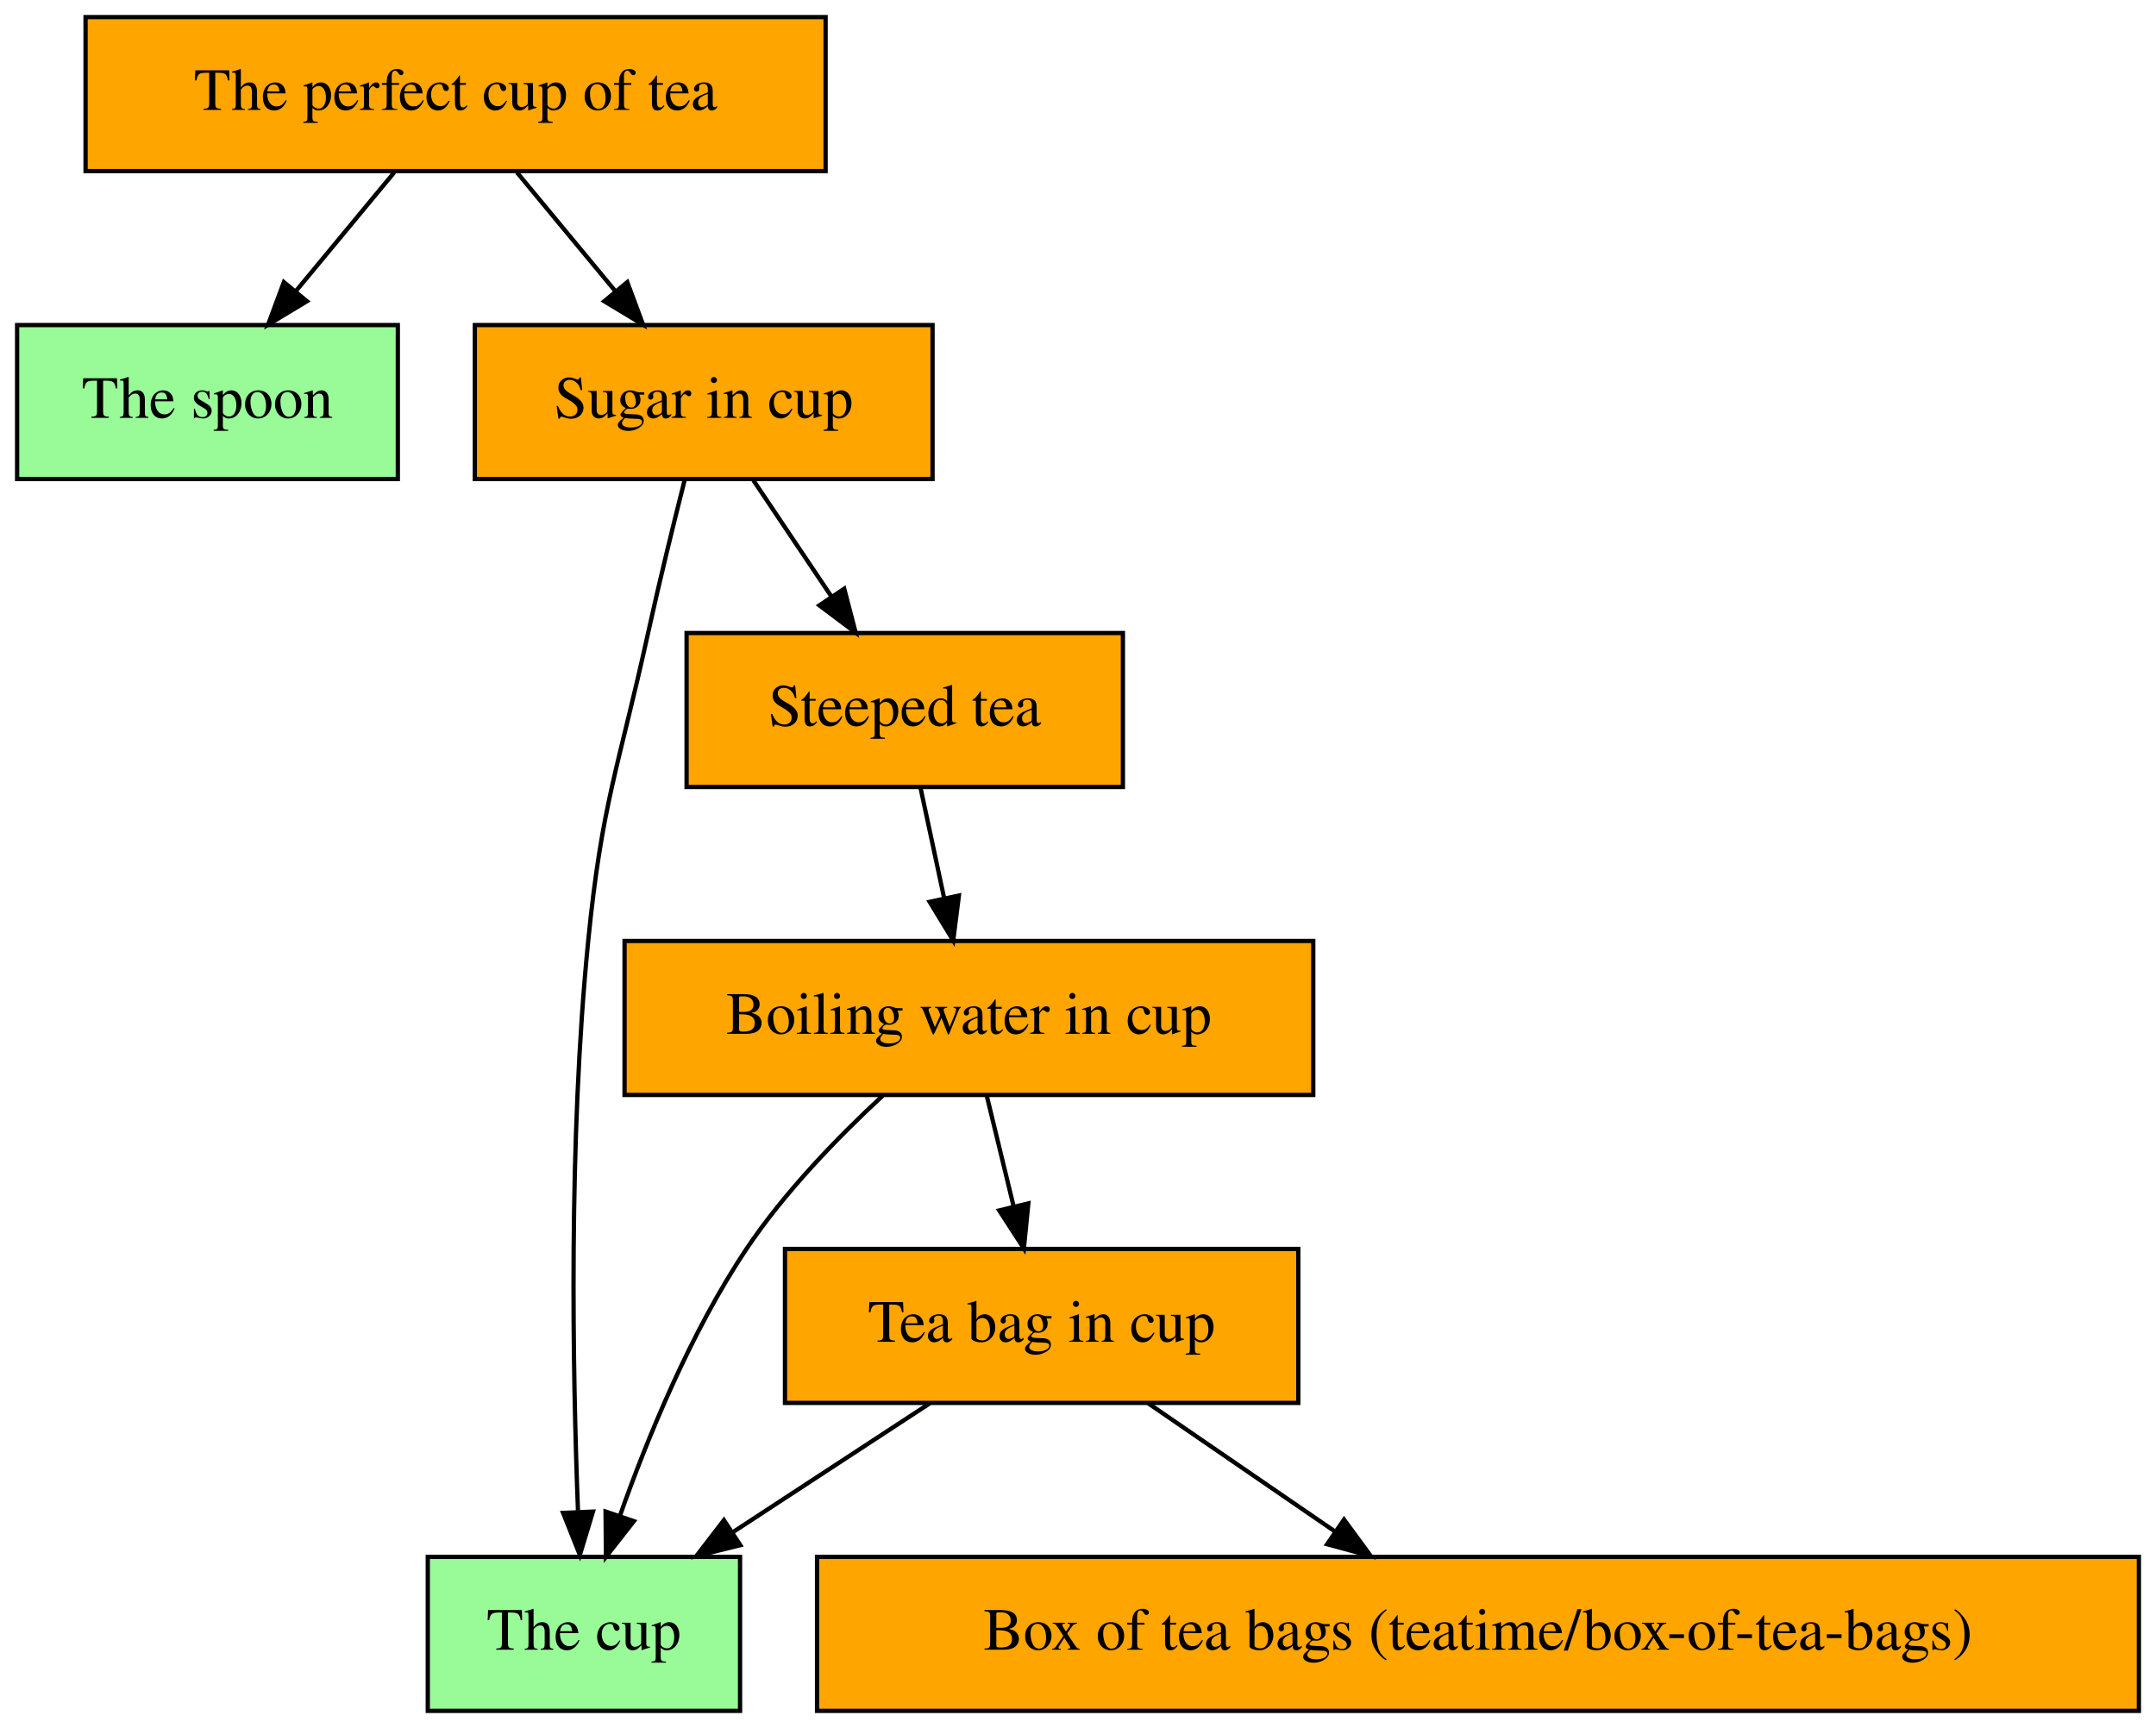
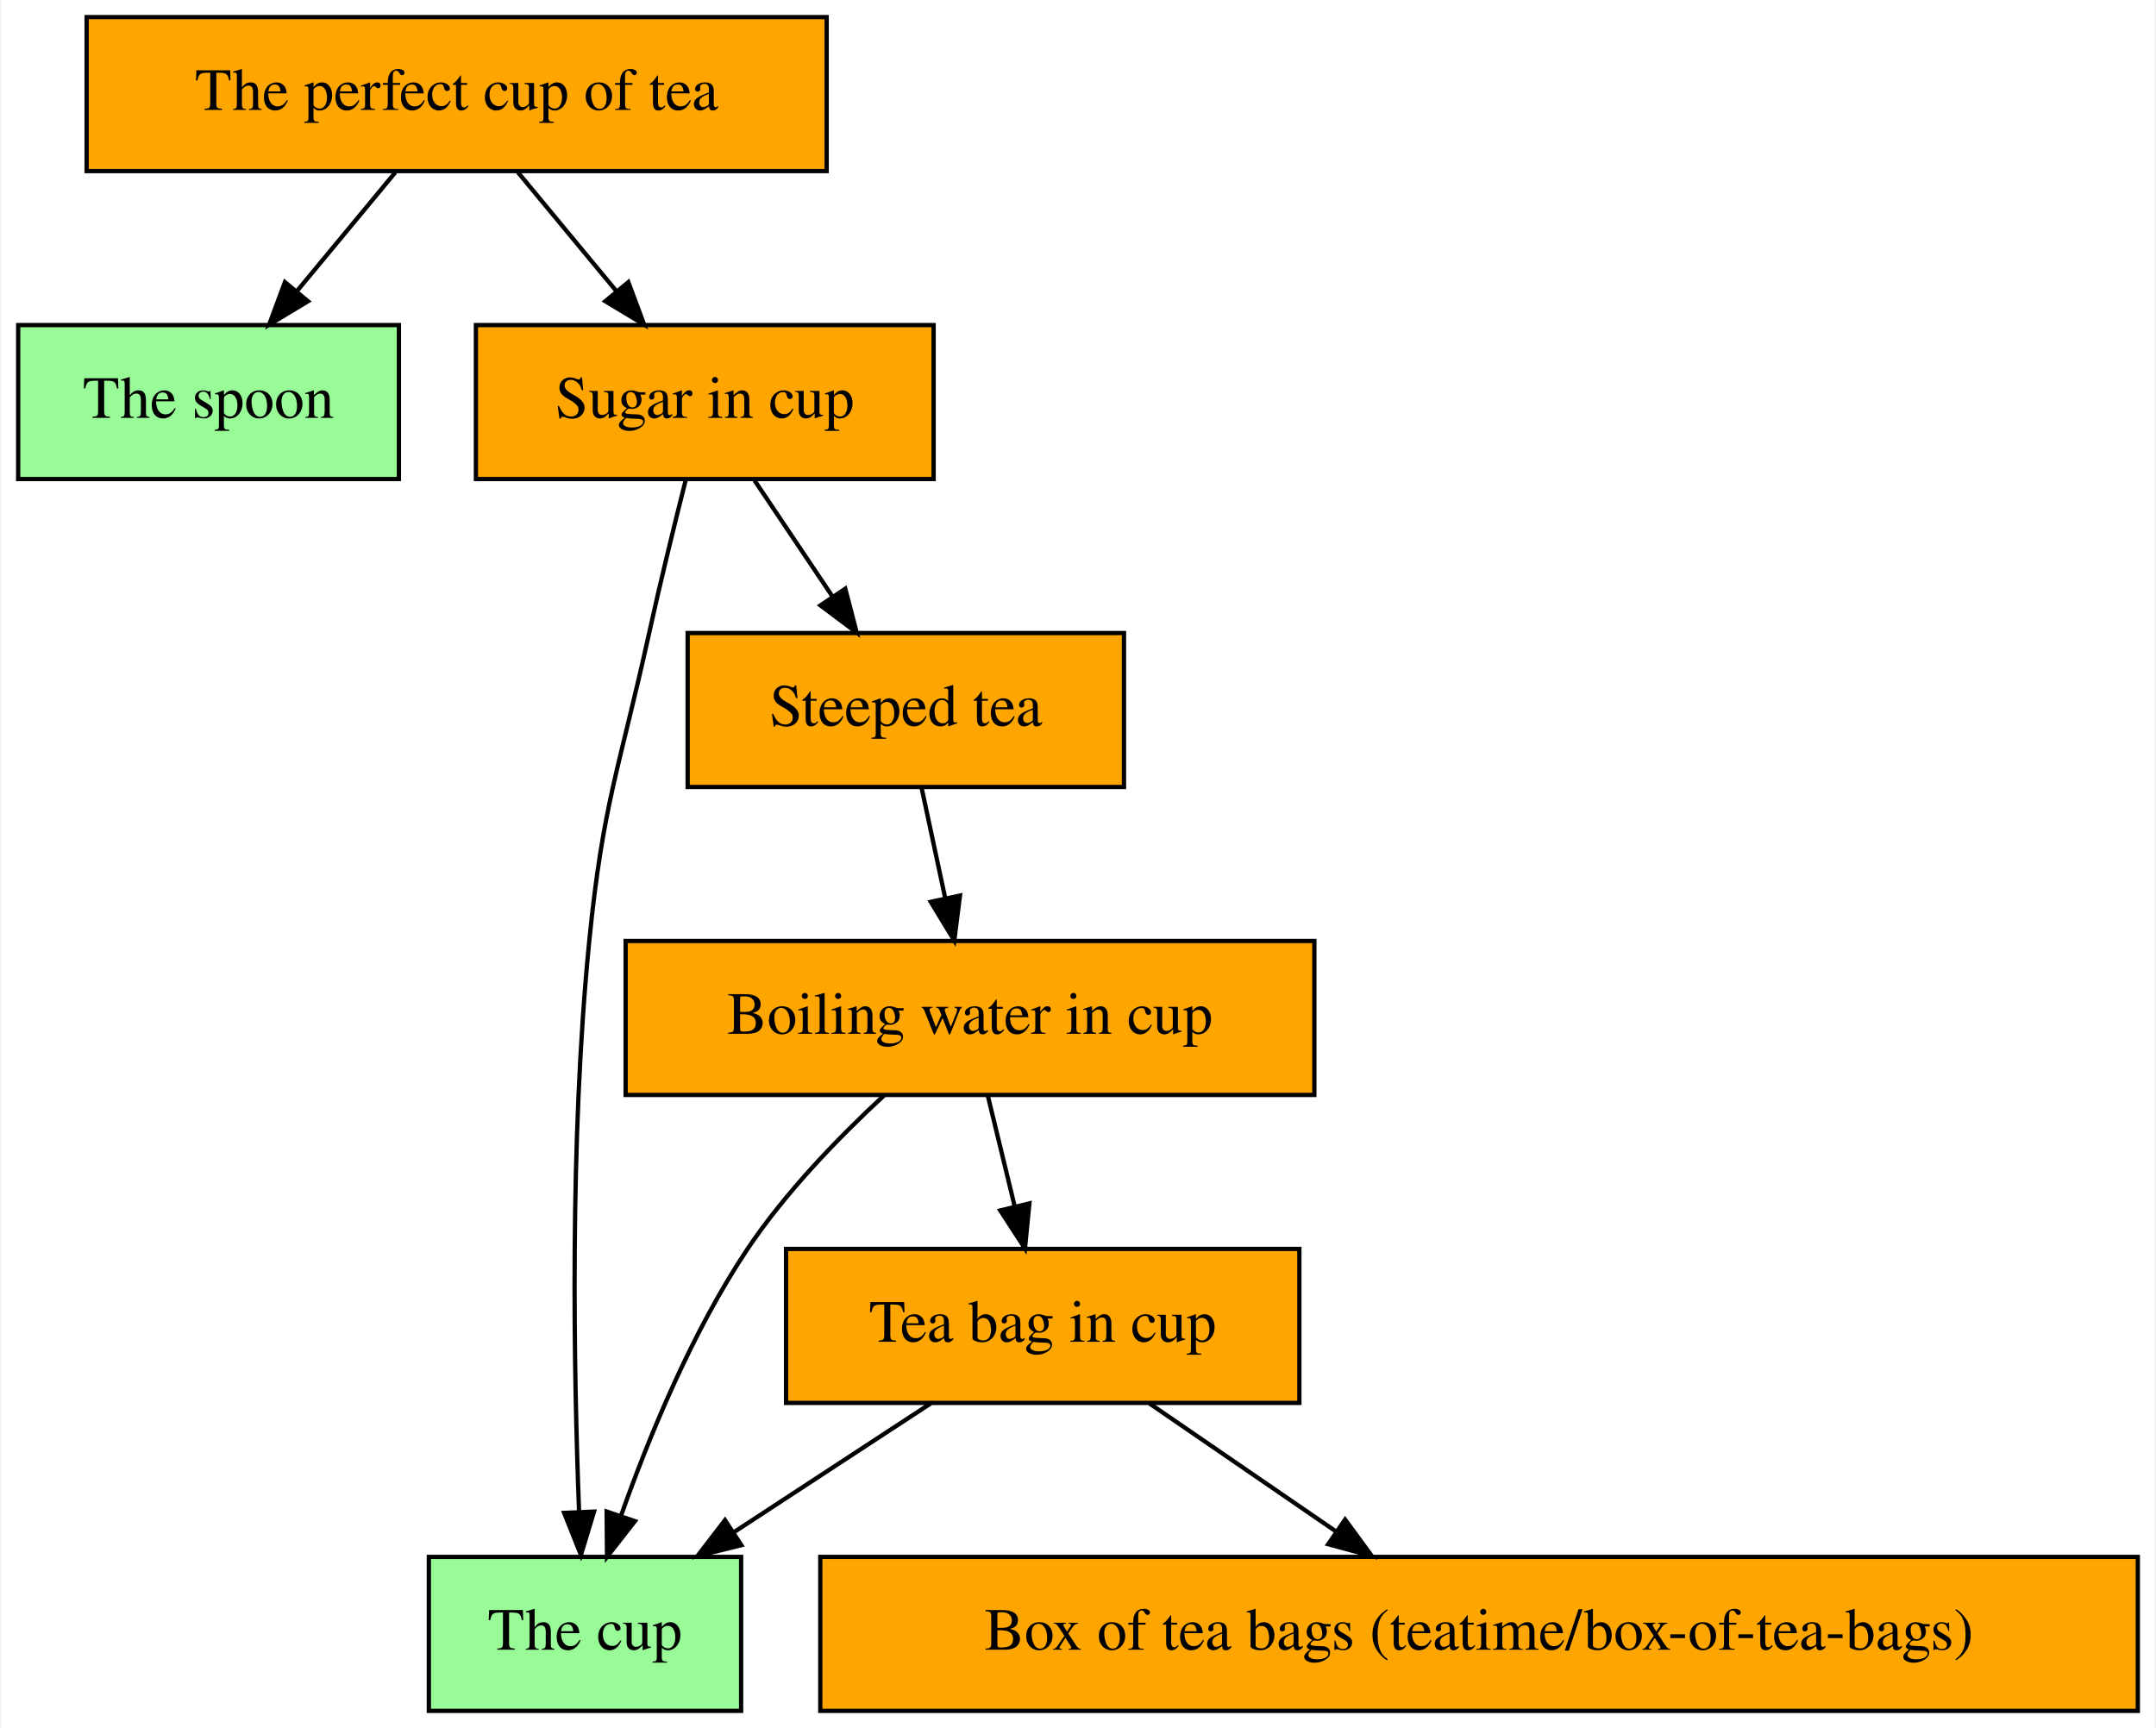
- <svg xmlns="http://www.w3.org/2000/svg" width="504pt" height="404pt" viewBox="0.00 0.00 504.00 404.00">
+ <svg xmlns="http://www.w3.org/2000/svg" width="504pt" height="404pt" viewBox="0.00 0.00 503.50 404.00">
  <g id="graph0" class="graph" transform="scale(1 1) rotate(0) translate(4 400)">
-     <polygon fill="white" stroke="transparent" points="-4,4 -4,-400 500,-400 500,4 -4,4" />
+     <polygon fill="white" stroke="transparent" points="-4,4 -4,-400 499.5,-400 499.5,4 -4,4" />
    <g id="node1" class="node">
      <polygon fill="palegreen" stroke="black" points="89,-324 0,-324 0,-288 89,-288 89,-324" />
      <text text-anchor="middle" x="44.5" y="-302.3" font-family="Times,serif" font-size="14.00">The spoon</text>
    </g>
    <g id="node2" class="node">
      <polygon fill="orange" stroke="black" points="214,-324 107,-324 107,-288 214,-288 214,-324" />
      <text text-anchor="middle" x="160.5" y="-302.3" font-family="Times,serif" font-size="14.00">Sugar in cup</text>
    </g>
    <g id="node3" class="node">
      <polygon fill="palegreen" stroke="black" points="169,-36 96,-36 96,0 169,0 169,-36" />
      <text text-anchor="middle" x="132.5" y="-14.3" font-family="Times,serif" font-size="14.00">The cup</text>
    </g>
    <g id="edge1" class="edge">
      <path fill="none" stroke="black" d="M156.07,-287.86C153.45,-277.51 150.14,-264.03 147.5,-252 140.5,-220.16 136.73,-212.44 133.5,-180 128.87,-133.47 129.87,-79.01 131.11,-46.84" />
      <polygon fill="black" stroke="black" points="134.62,-46.59 131.55,-36.45 127.63,-46.29 134.62,-46.59" />
    </g>
    <g id="node4" class="node">
      <polygon fill="orange" stroke="black" points="258.5,-252 156.5,-252 156.5,-216 258.5,-216 258.5,-252" />
      <text text-anchor="middle" x="207.5" y="-230.3" font-family="Times,serif" font-size="14.00">Steeped tea</text>
    </g>
    <g id="edge2" class="edge">
      <path fill="none" stroke="black" d="M172.12,-287.7C177.64,-279.47 184.35,-269.48 190.43,-260.42" />
      <polygon fill="black" stroke="black" points="193.35,-262.36 196.02,-252.1 187.54,-258.46 193.35,-262.36" />
    </g>
    <g id="node8" class="node">
      <polygon fill="orange" stroke="black" points="303,-180 142,-180 142,-144 303,-144 303,-180" />
      <text text-anchor="middle" x="222.5" y="-158.3" font-family="Times,serif" font-size="14.00">Boiling water in cup</text>
    </g>
    <g id="edge9" class="edge">
      <path fill="none" stroke="black" d="M211.21,-215.7C212.86,-207.98 214.85,-198.71 216.69,-190.11" />
      <polygon fill="black" stroke="black" points="220.16,-190.62 218.83,-180.1 213.32,-189.15 220.16,-190.62" />
    </g>
    <g id="node5" class="node">
-       <polygon fill="orange" stroke="black" points="496,-36 187,-36 187,0 496,0 496,-36" />
+       <polygon fill="orange" stroke="black" points="495.5,-36 187.5,-36 187.5,0 495.5,0 495.5,-36" />
      <text text-anchor="middle" x="341.5" y="-14.3" font-family="Times,serif" font-size="14.00">Box of tea bags (teatime/box-of-tea-bags)</text>
    </g>
    <g id="node6" class="node">
      <polygon fill="orange" stroke="black" points="299.5,-108 179.5,-108 179.5,-72 299.5,-72 299.5,-108" />
      <text text-anchor="middle" x="239.5" y="-86.3" font-family="Times,serif" font-size="14.00">Tea bag in cup</text>
    </g>
    <g id="edge4" class="edge">
      <path fill="none" stroke="black" d="M213.32,-71.88C199.46,-62.81 182.26,-51.55 167.29,-41.76" />
      <polygon fill="black" stroke="black" points="169.06,-38.74 158.78,-36.19 165.23,-44.59 169.06,-38.74" />
    </g>
    <g id="edge3" class="edge">
      <path fill="none" stroke="black" d="M264.45,-71.88C277.54,-62.89 293.76,-51.76 307.94,-42.03" />
      <polygon fill="black" stroke="black" points="310.19,-44.73 316.45,-36.19 306.23,-38.96 310.19,-44.73" />
    </g>
    <g id="node7" class="node">
      <polygon fill="orange" stroke="black" points="189,-396 16,-396 16,-360 189,-360 189,-396" />
      <text text-anchor="middle" x="102.5" y="-374.3" font-family="Times,serif" font-size="14.00">The perfect cup of tea</text>
    </g>
    <g id="edge5" class="edge">
      <path fill="none" stroke="black" d="M88.16,-359.7C81.21,-351.3 72.73,-341.07 65.1,-331.86" />
      <polygon fill="black" stroke="black" points="67.75,-329.57 58.67,-324.1 62.36,-334.04 67.75,-329.57" />
    </g>
    <g id="edge6" class="edge">
      <path fill="none" stroke="black" d="M116.84,-359.7C123.79,-351.3 132.27,-341.07 139.9,-331.86" />
      <polygon fill="black" stroke="black" points="142.64,-334.04 146.33,-324.1 137.25,-329.57 142.64,-334.04" />
    </g>
    <g id="edge8" class="edge">
      <path fill="none" stroke="black" d="M202.37,-143.85C191.87,-134.13 179.39,-121.28 170.5,-108 157.49,-88.56 147.39,-63.94 140.89,-45.53" />
      <polygon fill="black" stroke="black" points="144.18,-44.35 137.65,-36.01 137.56,-46.6 144.18,-44.35" />
    </g>
    <g id="edge7" class="edge">
      <path fill="none" stroke="black" d="M226.7,-143.7C228.6,-135.9 230.88,-126.51 232.98,-117.83" />
      <polygon fill="black" stroke="black" points="236.39,-118.65 235.35,-108.1 229.58,-117 236.39,-118.65" />
    </g>
  </g>
</svg>
